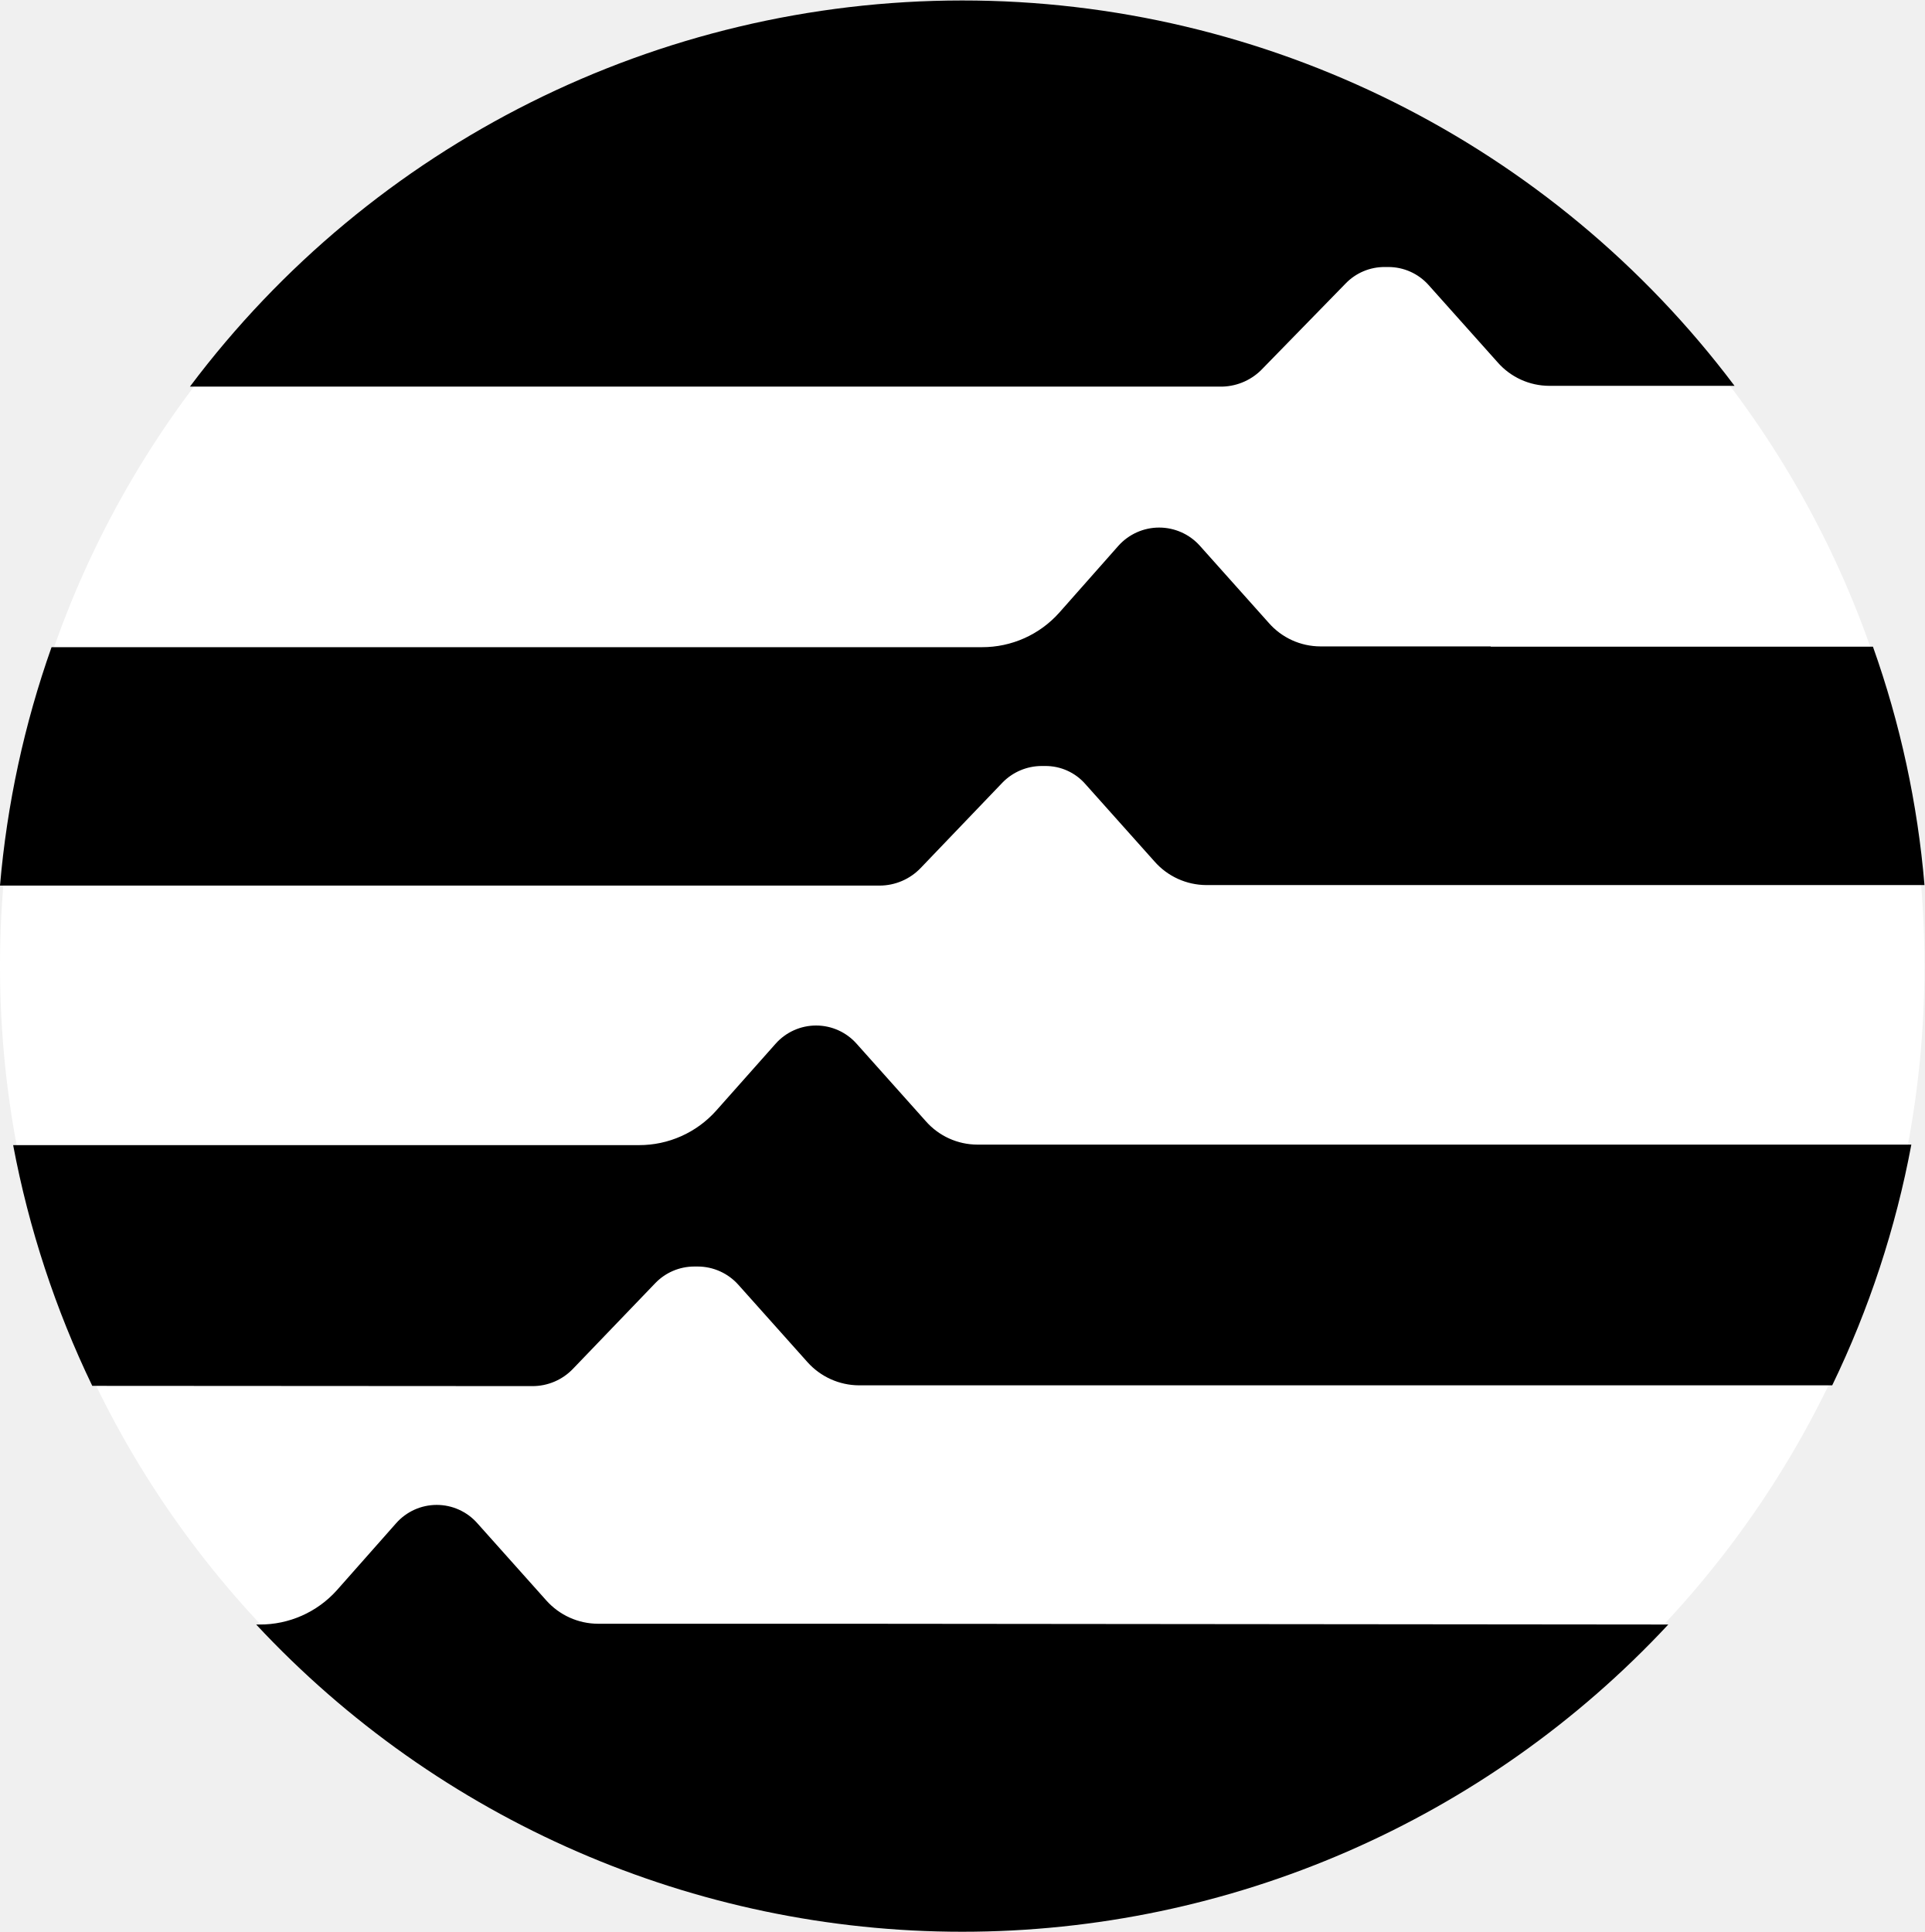
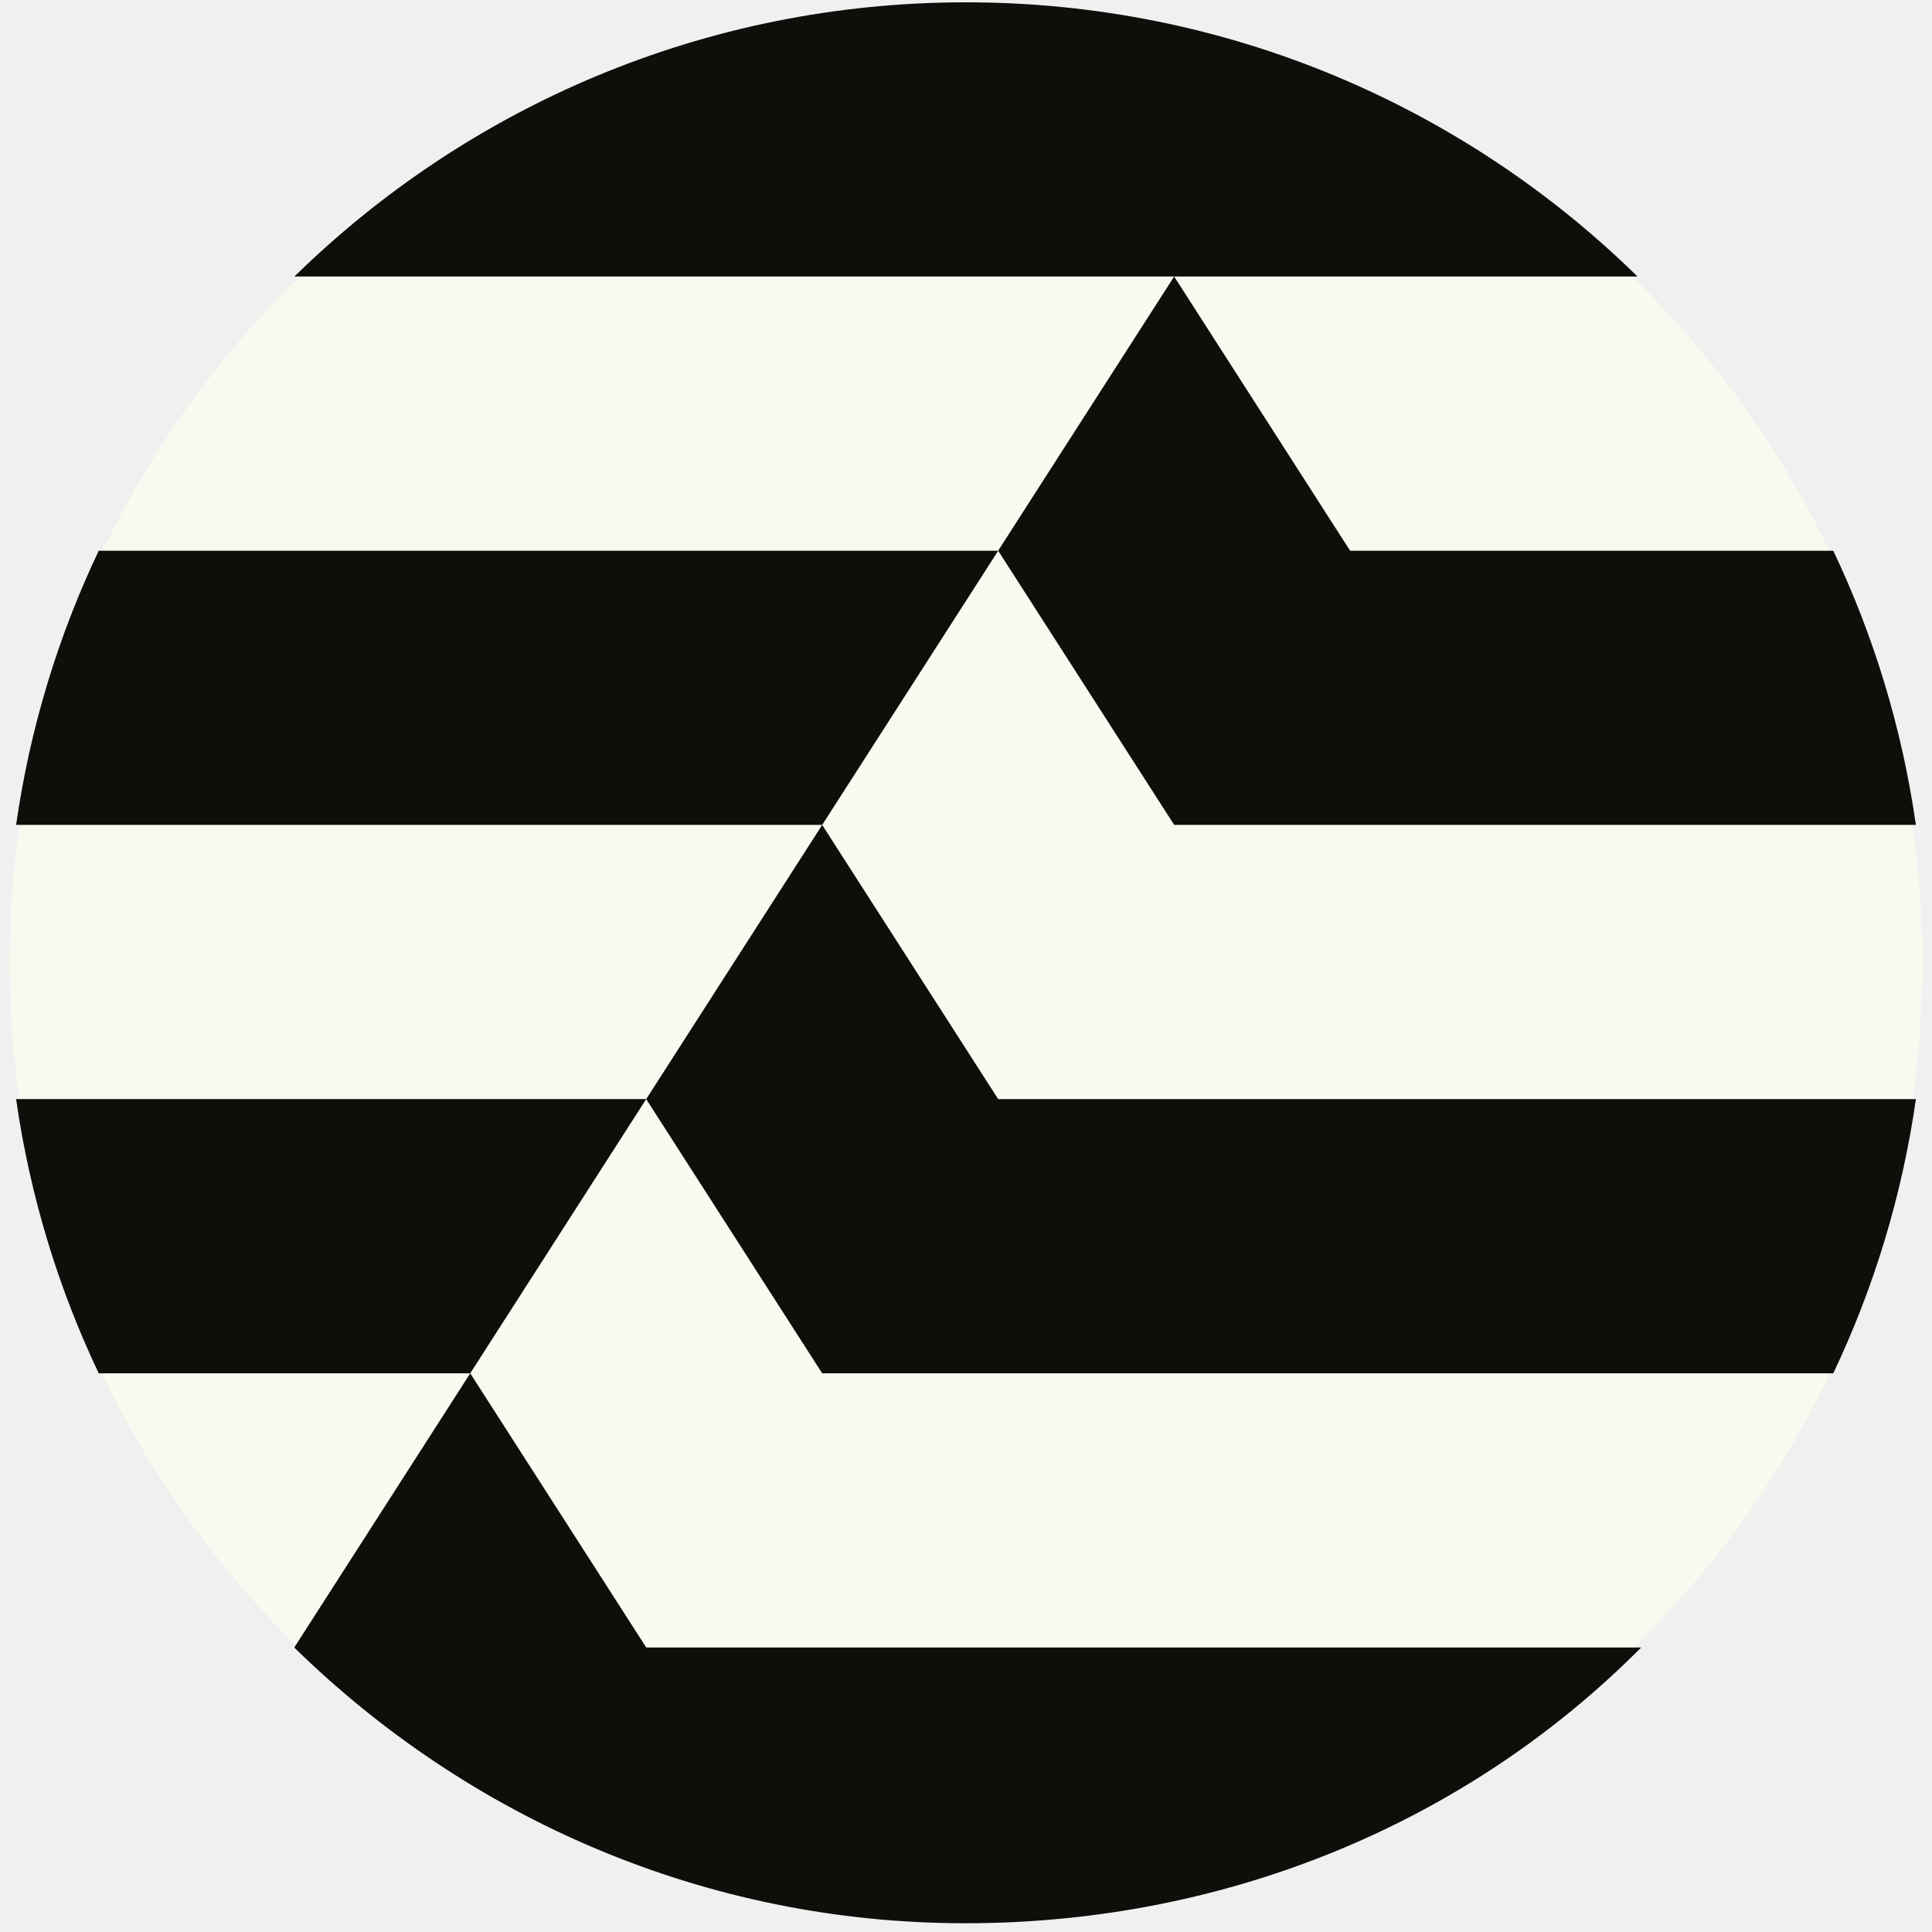
- <svg xmlns="http://www.w3.org/2000/svg" id="aptos-icon" viewBox="0 0 74.67 74.96" class="w-28">
-   <circle cx="37.335" cy="37.48" r="37.335" fill="white" />
-   <path d="M57.84,25.08H51.23a2.67,2.67,0,0,1-2-.91l-2.68-3a2.12,2.12,0,0,0-3.15,0l-2.3,2.6a4,4,0,0,1-3,1.34H2a37.24,37.24,0,0,0-2,9.25H34.13a2.21,2.21,0,0,0,1.59-.68l3.18-3.32a2.13,2.13,0,0,1,1.52-.64h.13a2.05,2.05,0,0,1,1.57.71l2.68,3a2.69,2.69,0,0,0,2,.91H74.67a36.79,36.79,0,0,0-2-9.25H57.84Z" />
-   <path d="M20.65,53.78a2.17,2.17,0,0,0,1.59-.68l3.18-3.31a2.1,2.1,0,0,1,1.52-.65h.13a2.12,2.12,0,0,1,1.58.71l2.68,3a2.7,2.7,0,0,0,2,.9H71.09a37.09,37.09,0,0,0,3.07-9.34H37.92a2.67,2.67,0,0,1-2-.91l-2.68-3a2.1,2.1,0,0,0-3.15,0l-2.3,2.59a4,4,0,0,1-3,1.34H.51a37.5,37.5,0,0,0,3.07,9.34Z" />
-   <path d="M47.44,15A2.23,2.23,0,0,0,49,14.29L52.21,11a2.09,2.09,0,0,1,1.52-.64h.13a2.09,2.09,0,0,1,1.57.7l2.68,3a2.67,2.67,0,0,0,2,.91H67.3A37.48,37.48,0,0,0,7.37,15Z" />
-   <path d="M33,63H23.2a2.7,2.7,0,0,1-2-.9l-2.68-3a2.1,2.1,0,0,0-3.15,0l-2.3,2.6a4,4,0,0,1-3,1.33H9.94a37.44,37.44,0,0,0,54.79,0Z" />
+ <svg xmlns="http://www.w3.org/2000/svg" id="aptos-icon" width="100" height="100" viewBox="0 0 600 600" class="w-28">
+   <circle cx="300" cy="299" r="297" fill="#F9F9F0" />
+   <path d="M30.661 171.033C18.084 197.498 9.302 226.119 5 256.181H255.339L309.999 171.033H30.661Z" fill="#0F0E0B" />
+   <path d="M594.999 256.182C590.687 226.111 581.915 197.499 569.338 171.034H419.288L364.648 85.875H508.549C454.803 33.203 381.199 0.717 299.994 0.717C218.79 0.717 145.195 33.203 91.439 85.865H364.648L309.988 171.024L364.648 256.172H594.989L594.999 256.182Z" fill="#0F0E0B" />
+   <path d="M146.04 426.5L91.381 511.648C145.136 564.311 218.601 597.284 299.805 597.284C381.01 597.284 455.718 565.99 509.672 511.648H200.7L146.04 426.5Z" fill="#0F0E0B" />
+   <path d="M200.68 341.331H5C9.312 371.412 18.084 400.024 30.661 426.489H146.04L200.68 341.331Z" fill="#0F0E0B" />
+   <path d="M255.339 426.499H569.339C581.916 400.034 590.698 371.413 595 341.351H309.999L255.339 256.192L200.68 341.341" fill="#0F0E0B" />
</svg>
